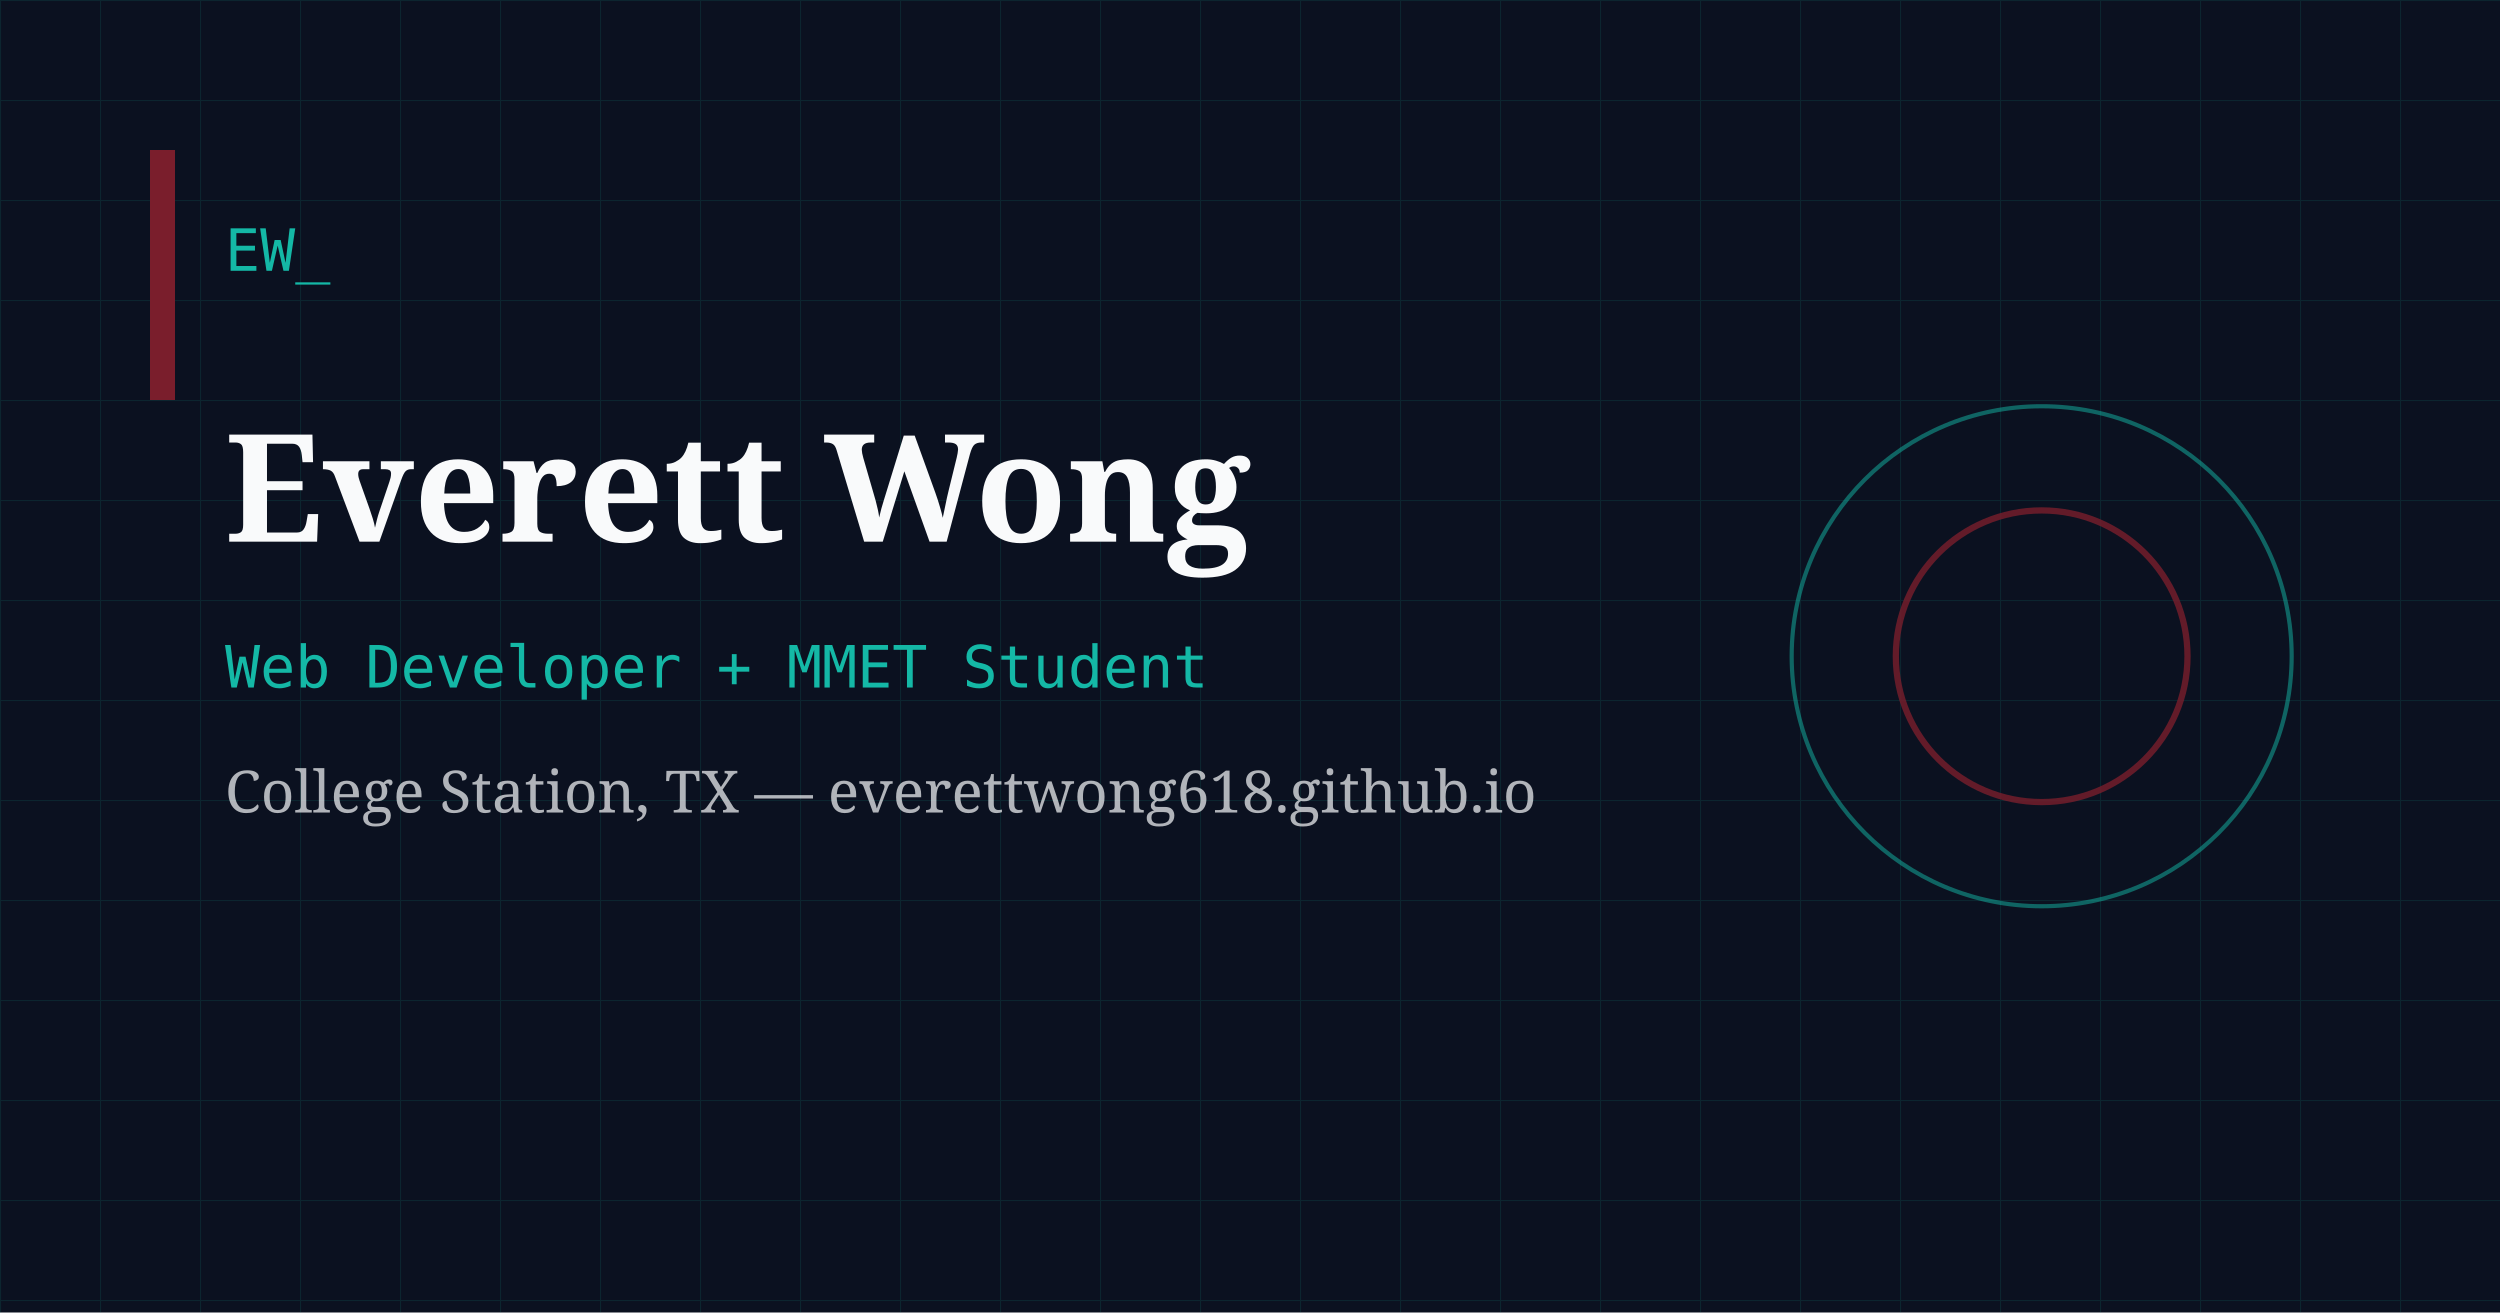
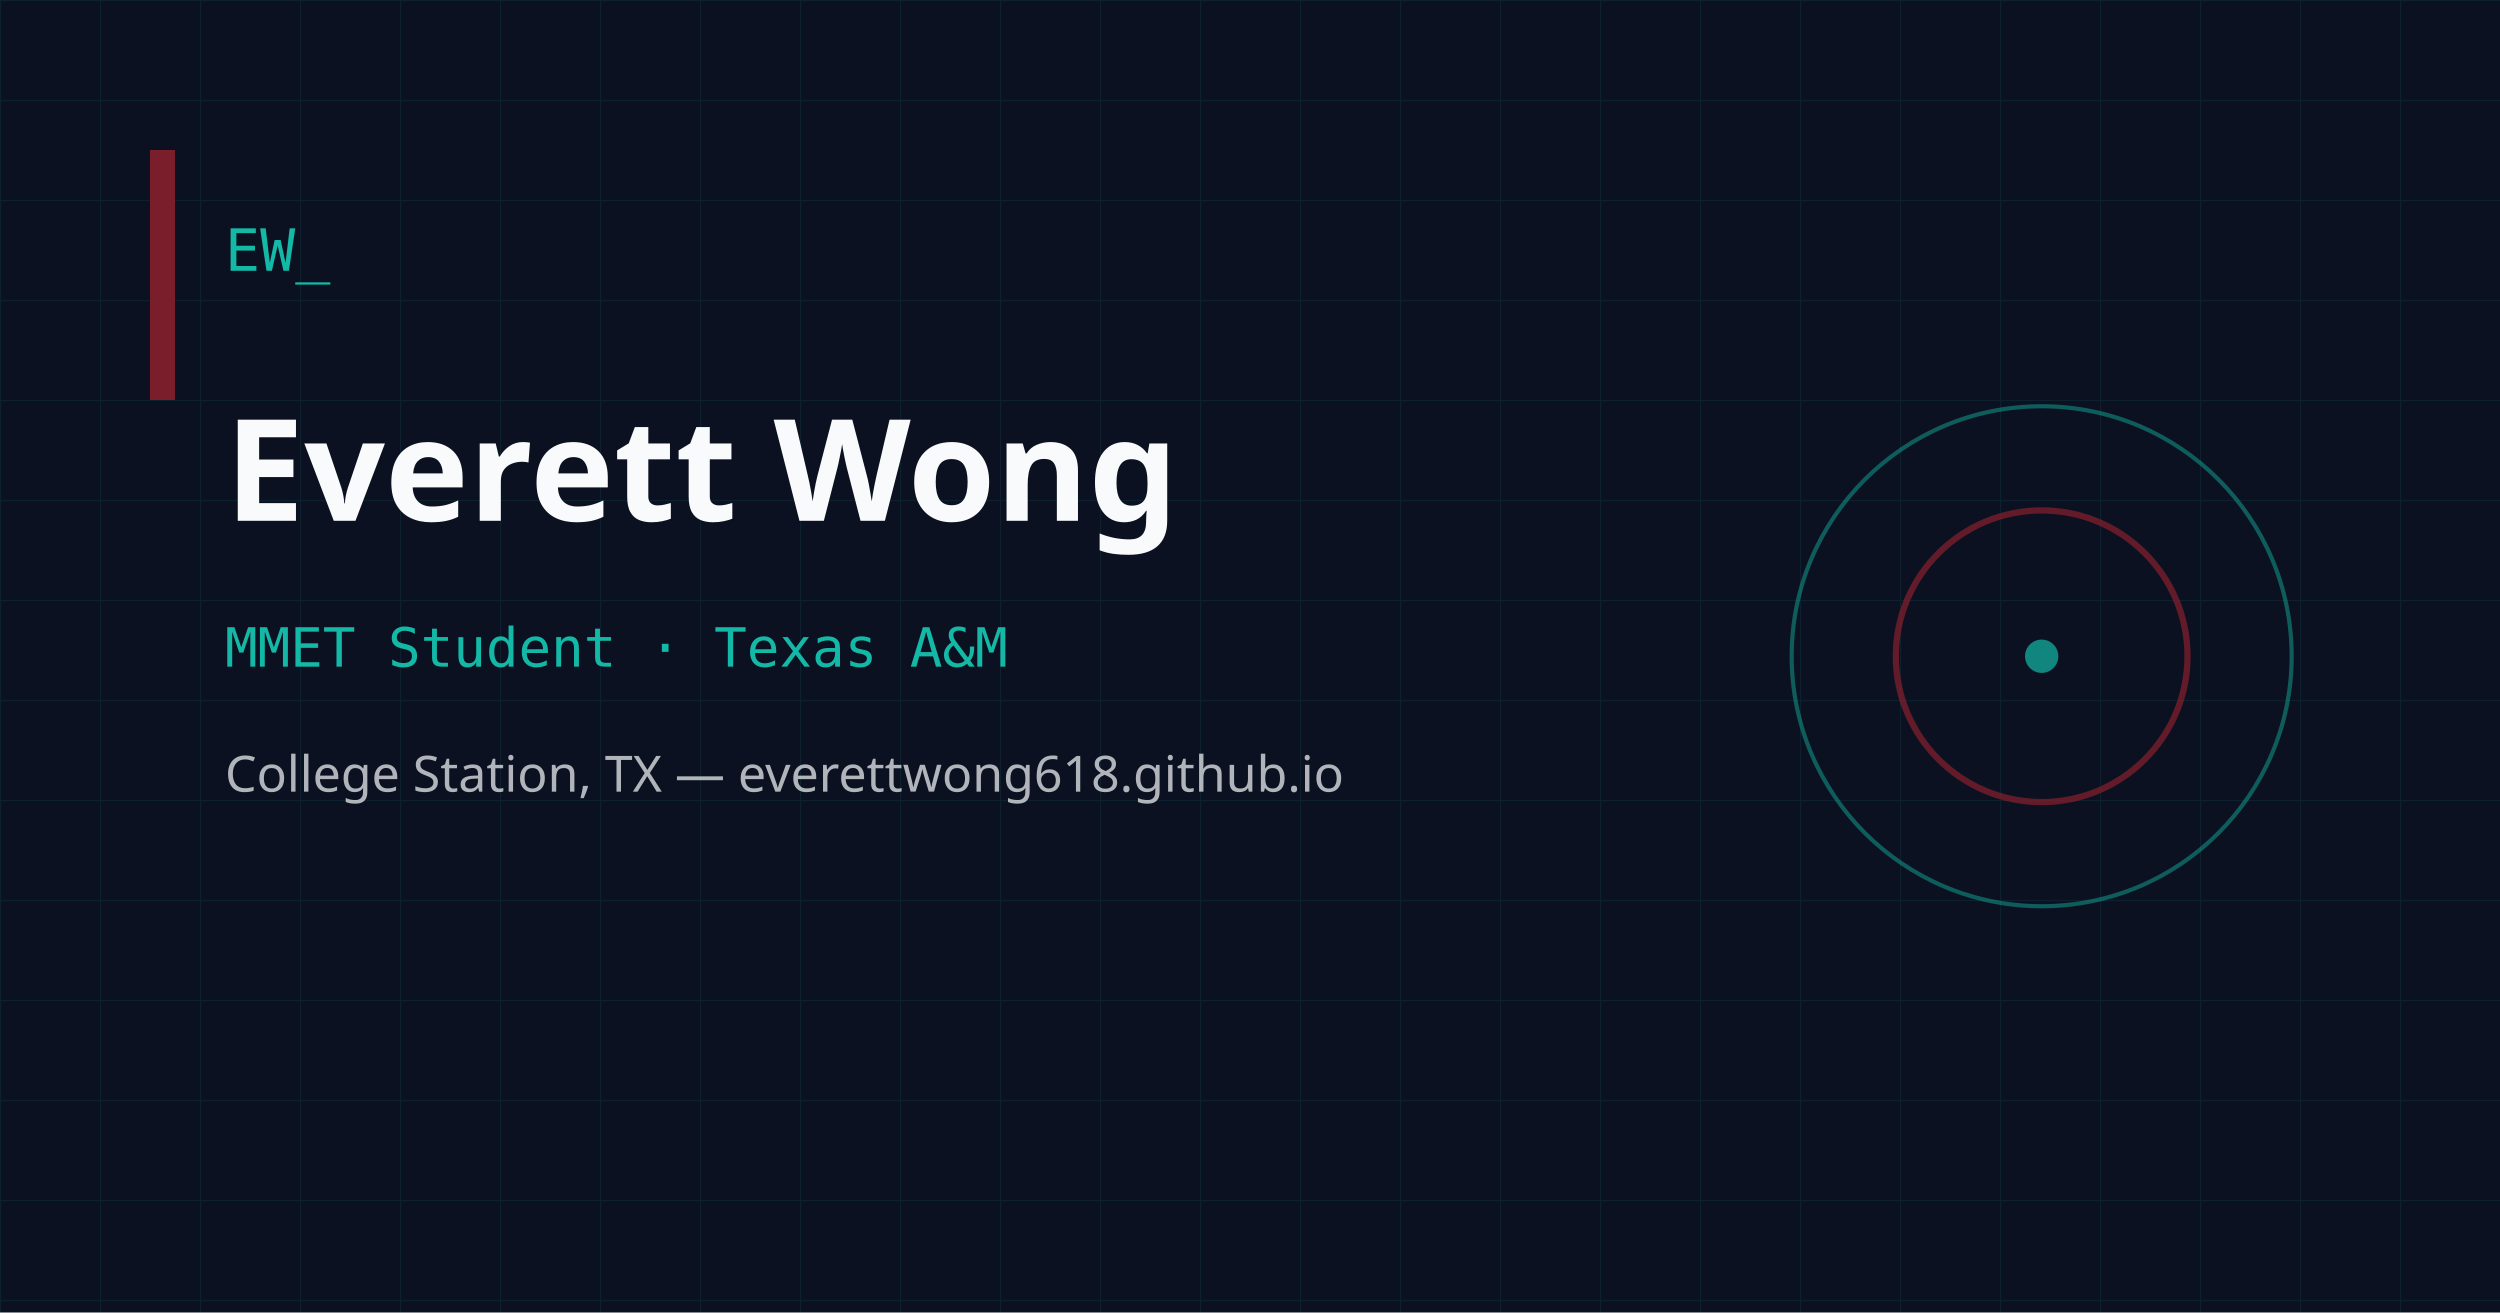
<svg xmlns="http://www.w3.org/2000/svg" width="1200" height="630" viewBox="0 0 1200 630" role="img" aria-label="Everett Wong Open Graph banner">
  <rect width="1200" height="630" fill="#0B1120" />
  <defs>
    <pattern id="grid" width="48" height="48" patternUnits="userSpaceOnUse">
-       <path d="M48 0H0V48" fill="none" stroke="#14B8A6" stroke-opacity="0.12" />
+       <path d="M48 0H0V48" fill="none" stroke="#14B8A6" stroke-opacity="0.1" />
    </pattern>
  </defs>
  <rect width="1200" height="630" fill="url(#grid)" />
  <rect x="72" y="72" width="12" height="120" fill="#7A1E2C" />
  <text x="108" y="130" fill="#14B8A6" font-family="ui-monospace, monospace" font-size="28">EW_</text>
-   <text x="108" y="260" fill="#F9FAFB" font-family="Georgia, serif" font-size="72" font-weight="700">Everett Wong</text>
-   <text x="108" y="330" fill="#14B8A6" font-family="ui-monospace, monospace" font-size="28">Web Developer + MMET Student</text>
-   <text x="108" y="390" fill="#F9FAFB" fill-opacity="0.7" font-family="Georgia, serif" font-size="28">College Station, TX — everettwong618.github.io</text>
-   <circle cx="980" cy="315" r="120" fill="none" stroke="#14B8A6" stroke-opacity="0.5" stroke-width="2" />
+   <text x="108" y="250" fill="#F9FAFB" font-family="system-ui, sans-serif" font-size="68" font-weight="700">Everett Wong</text>
+   <text x="108" y="320" fill="#14B8A6" font-family="ui-monospace, monospace" font-size="26">MMET Student · Texas A&amp;M</text>
+   <text x="108" y="380" fill="#F9FAFB" fill-opacity="0.7" font-family="system-ui, sans-serif" font-size="24">College Station, TX — everettwong618.github.io</text>
+   <circle cx="980" cy="315" r="120" fill="none" stroke="#14B8A6" stroke-opacity="0.45" stroke-width="2" />
  <circle cx="980" cy="315" r="70" fill="none" stroke="#7A1E2C" stroke-opacity="0.8" stroke-width="3" />
+   <circle cx="980" cy="315" r="8" fill="#14B8A6" fill-opacity="0.7" />
</svg>
